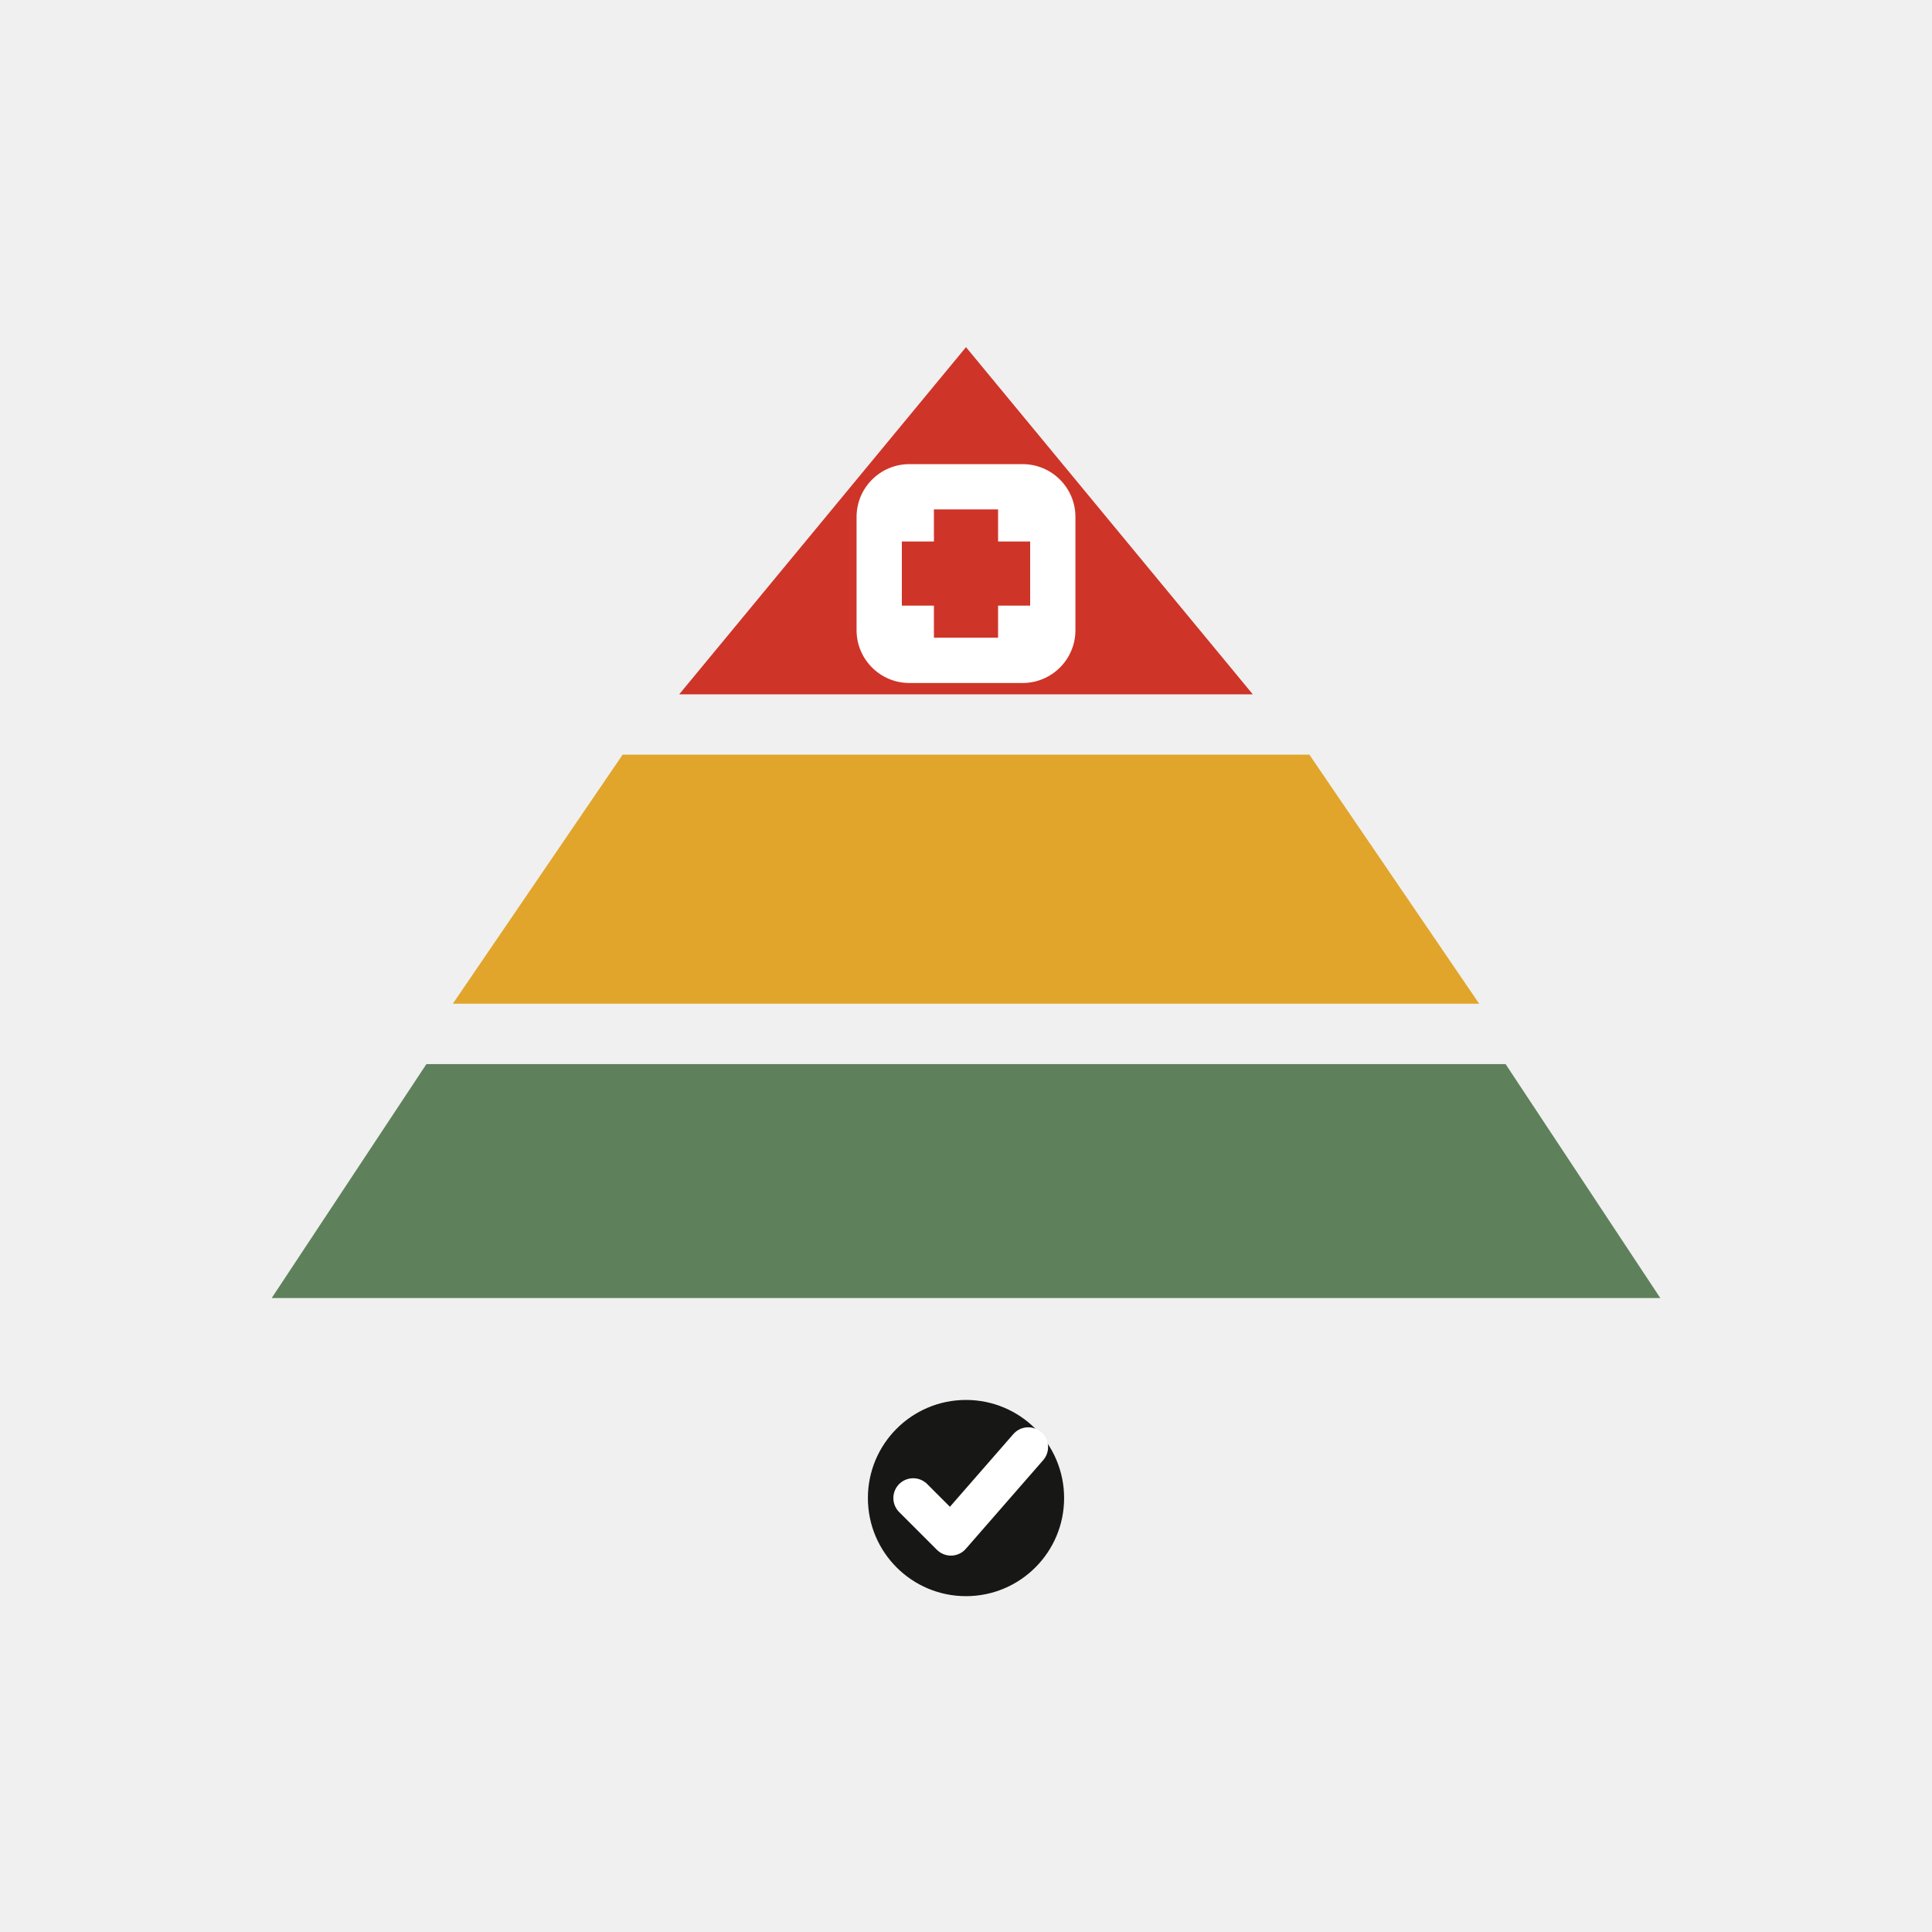
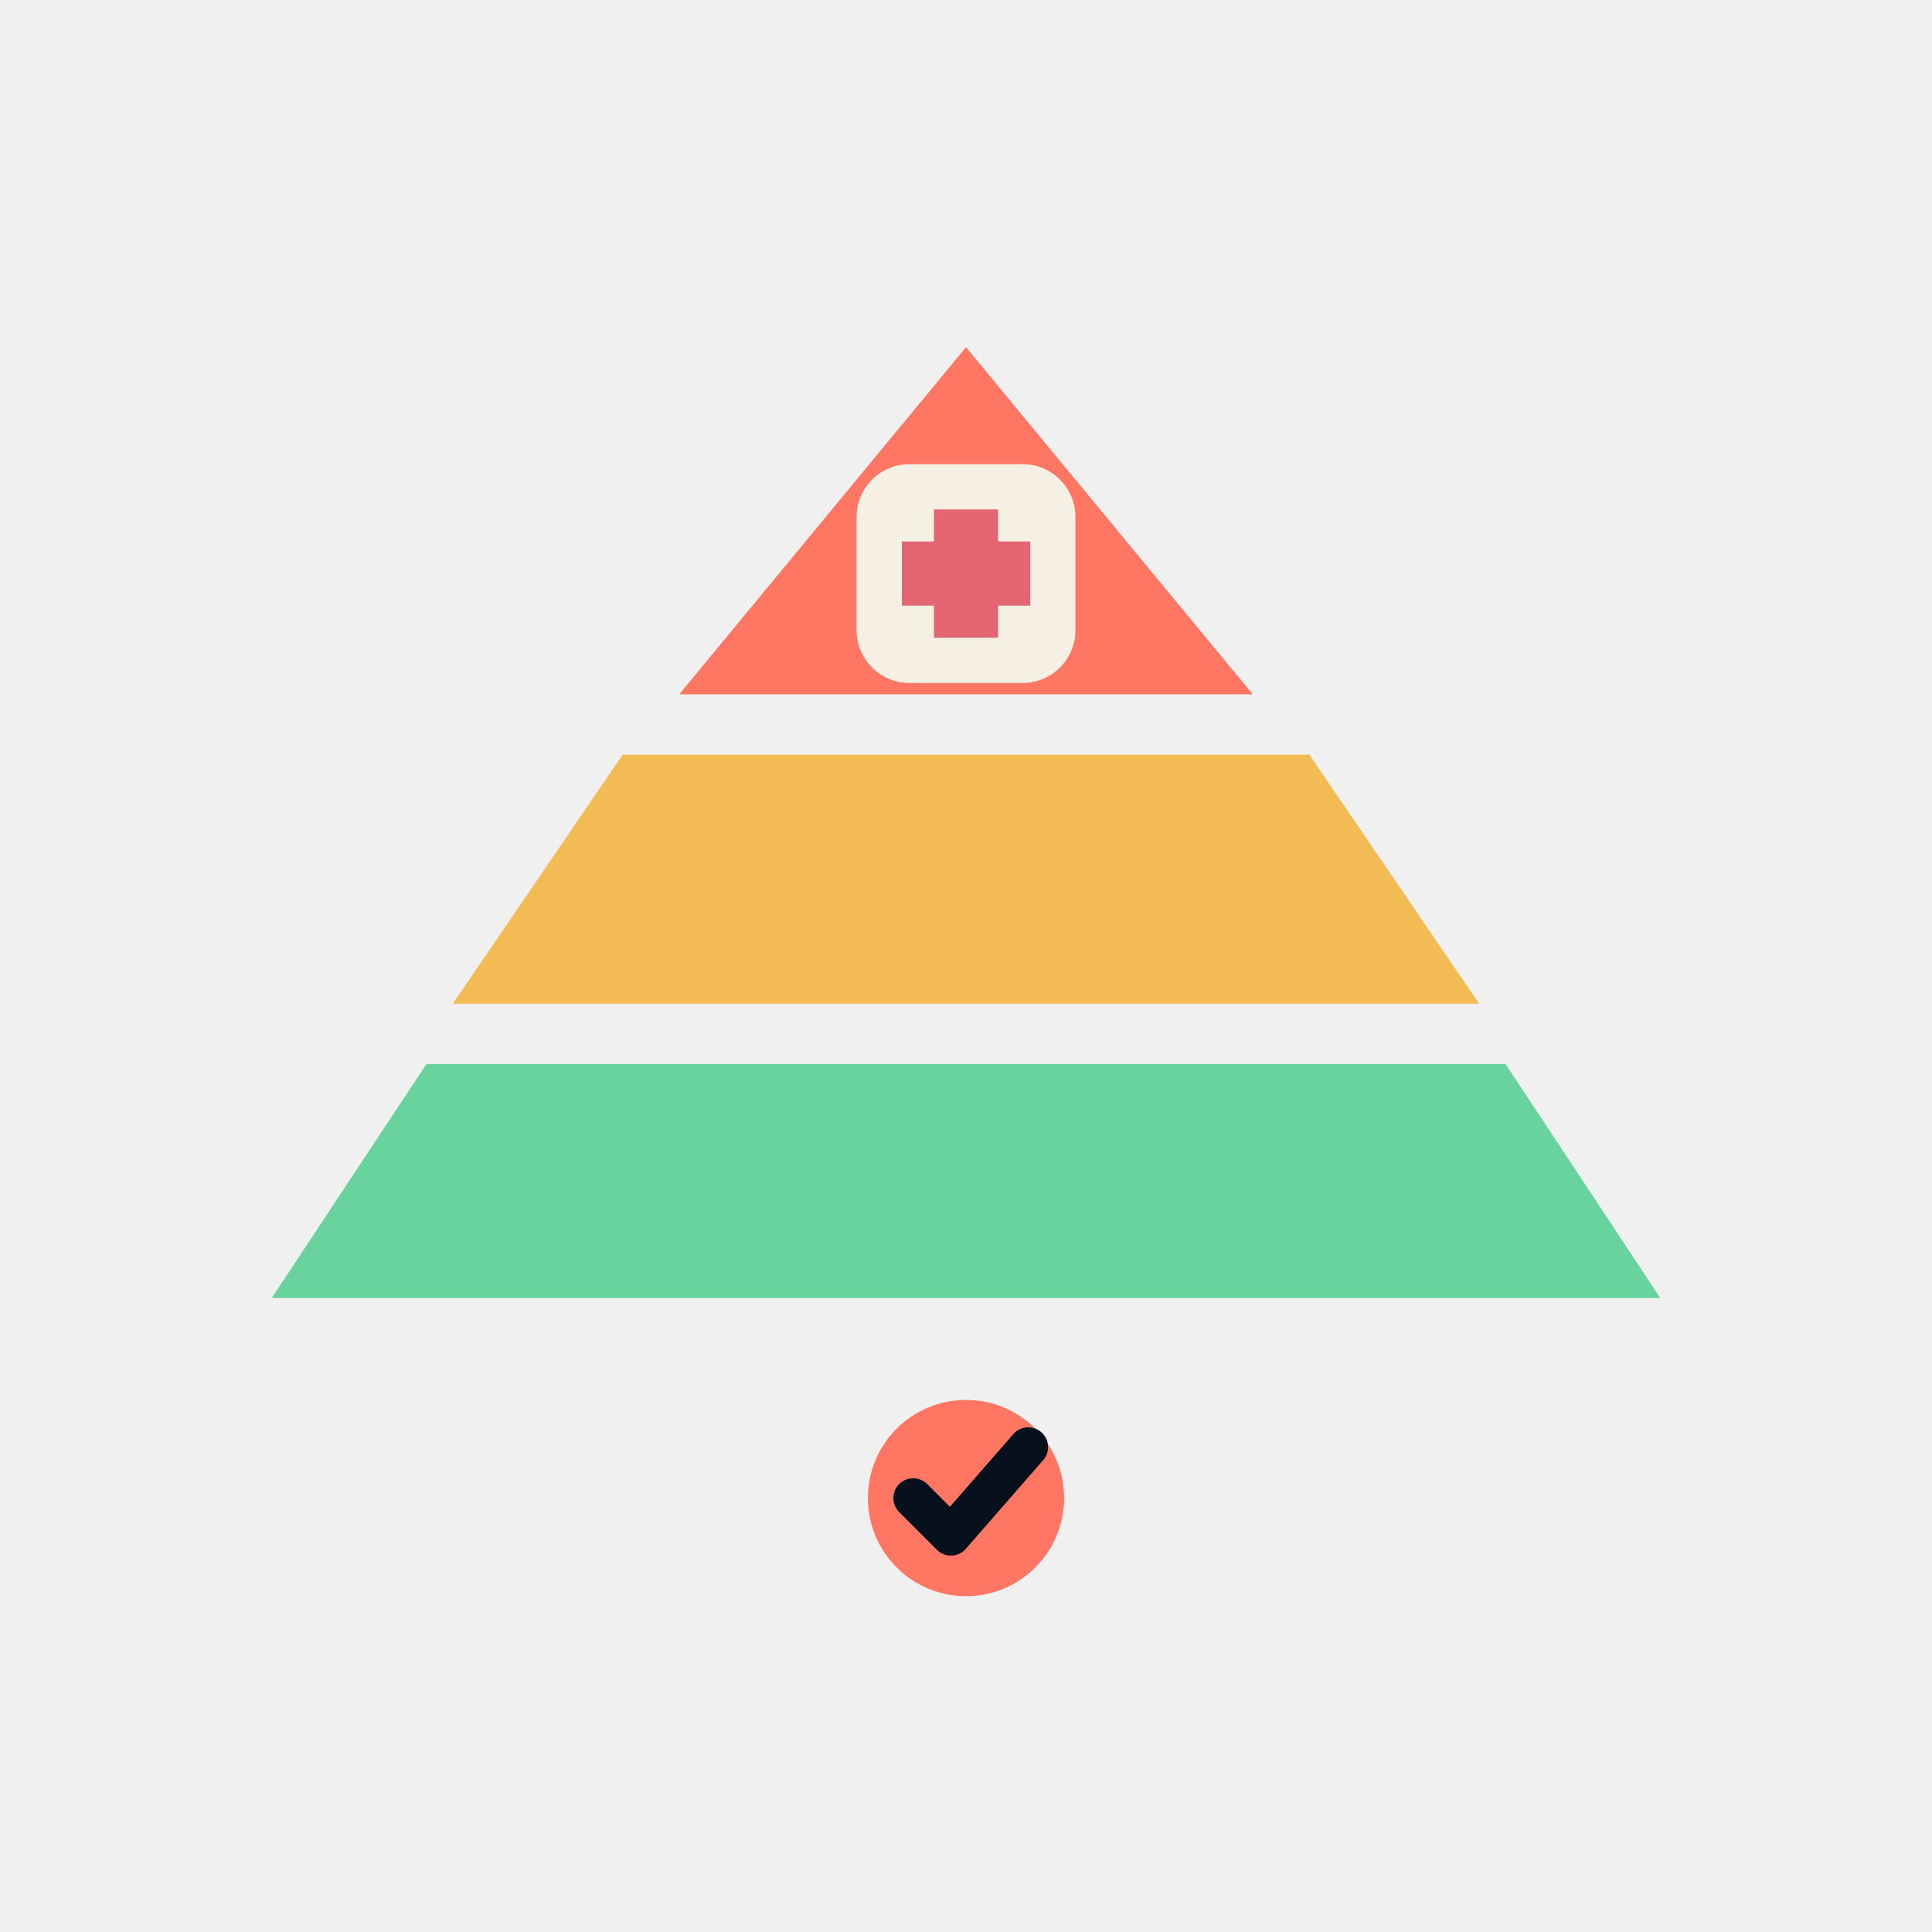
<svg xmlns="http://www.w3.org/2000/svg" viewBox="0 0 1024 1024">
  <g transform="translate(96 104)">
-     <path d="M416 80 264 264h304L416 80Z" fill="#cf3428" />
-     <path d="m234 296-90 132h544l-90-132H234Z" fill="#e1a52b" />
-     <path d="m130 460-82 124h736l-82-124H130Z" fill="#5e815b" />
-     <rect x="358" y="142" width="116" height="116" rx="28" fill="#fff" />
-     <path d="M399 166h34v68h-34zM382 183h68v34h-68z" fill="#cf3428" />
-     <circle cx="416" cy="690" r="52" fill="#171715" />
-     <path d="m388 690 20 20 41-47" fill="none" stroke="#fff" stroke-width="21" stroke-linecap="round" stroke-linejoin="round" />
+     <path d="M416 80 264 264h304L416 80Z" fill="#ff7663" />
+     <path d="m234 296-90 132h544l-90-132H234Z" fill="#f3bb54" />
+     <path d="m130 460-82 124h736l-82-124H130Z" fill="#69d39d" />
+     <rect x="358" y="142" width="116" height="116" rx="28" fill="#f5efe4" />
+     <path d="M399 166h34v68h-34zM382 183h68v34h-68z" fill="#e56673" />
+     <circle cx="416" cy="690" r="52" fill="#ff7663" />
+     <path d="m388 690 20 20 41-47" fill="none" stroke="#07111d" stroke-width="21" stroke-linecap="round" stroke-linejoin="round" />
  </g>
</svg>
